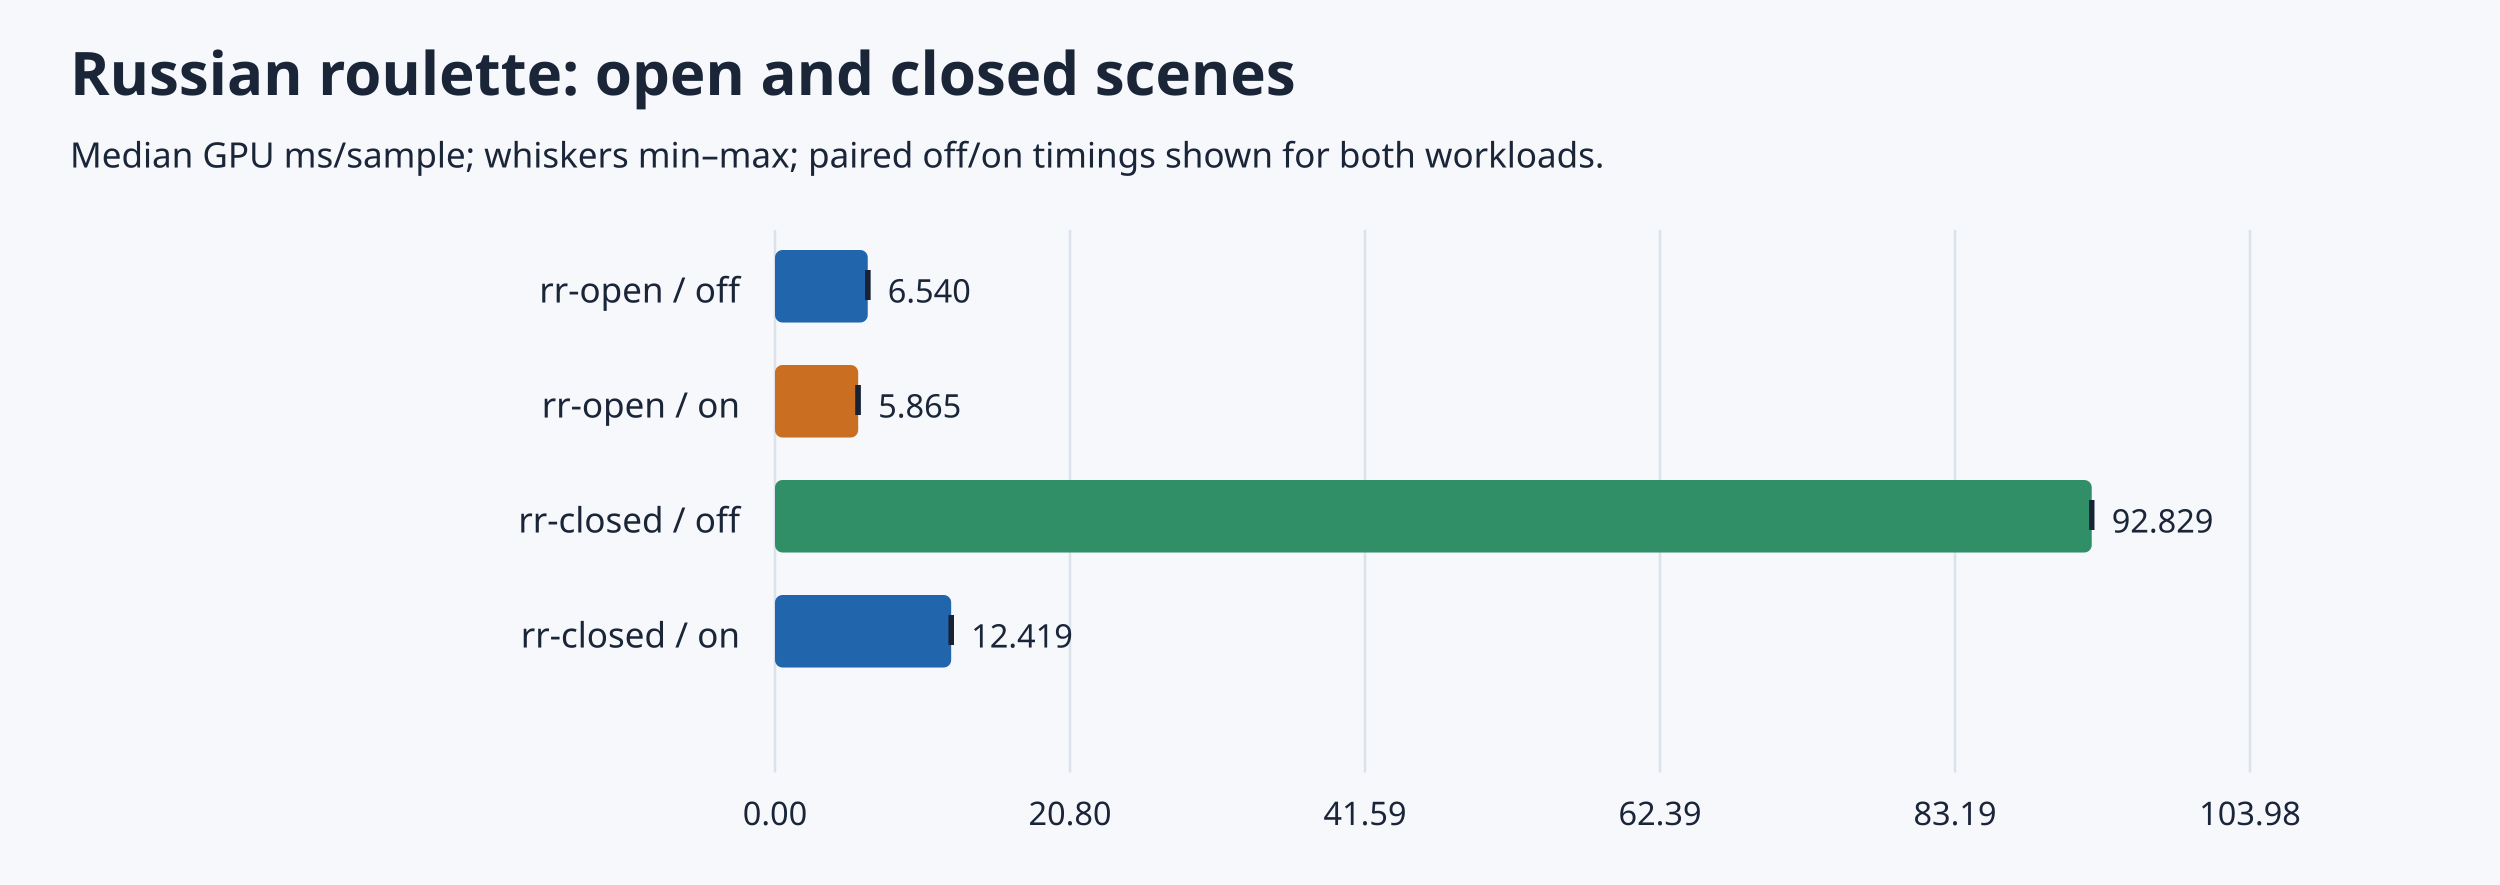
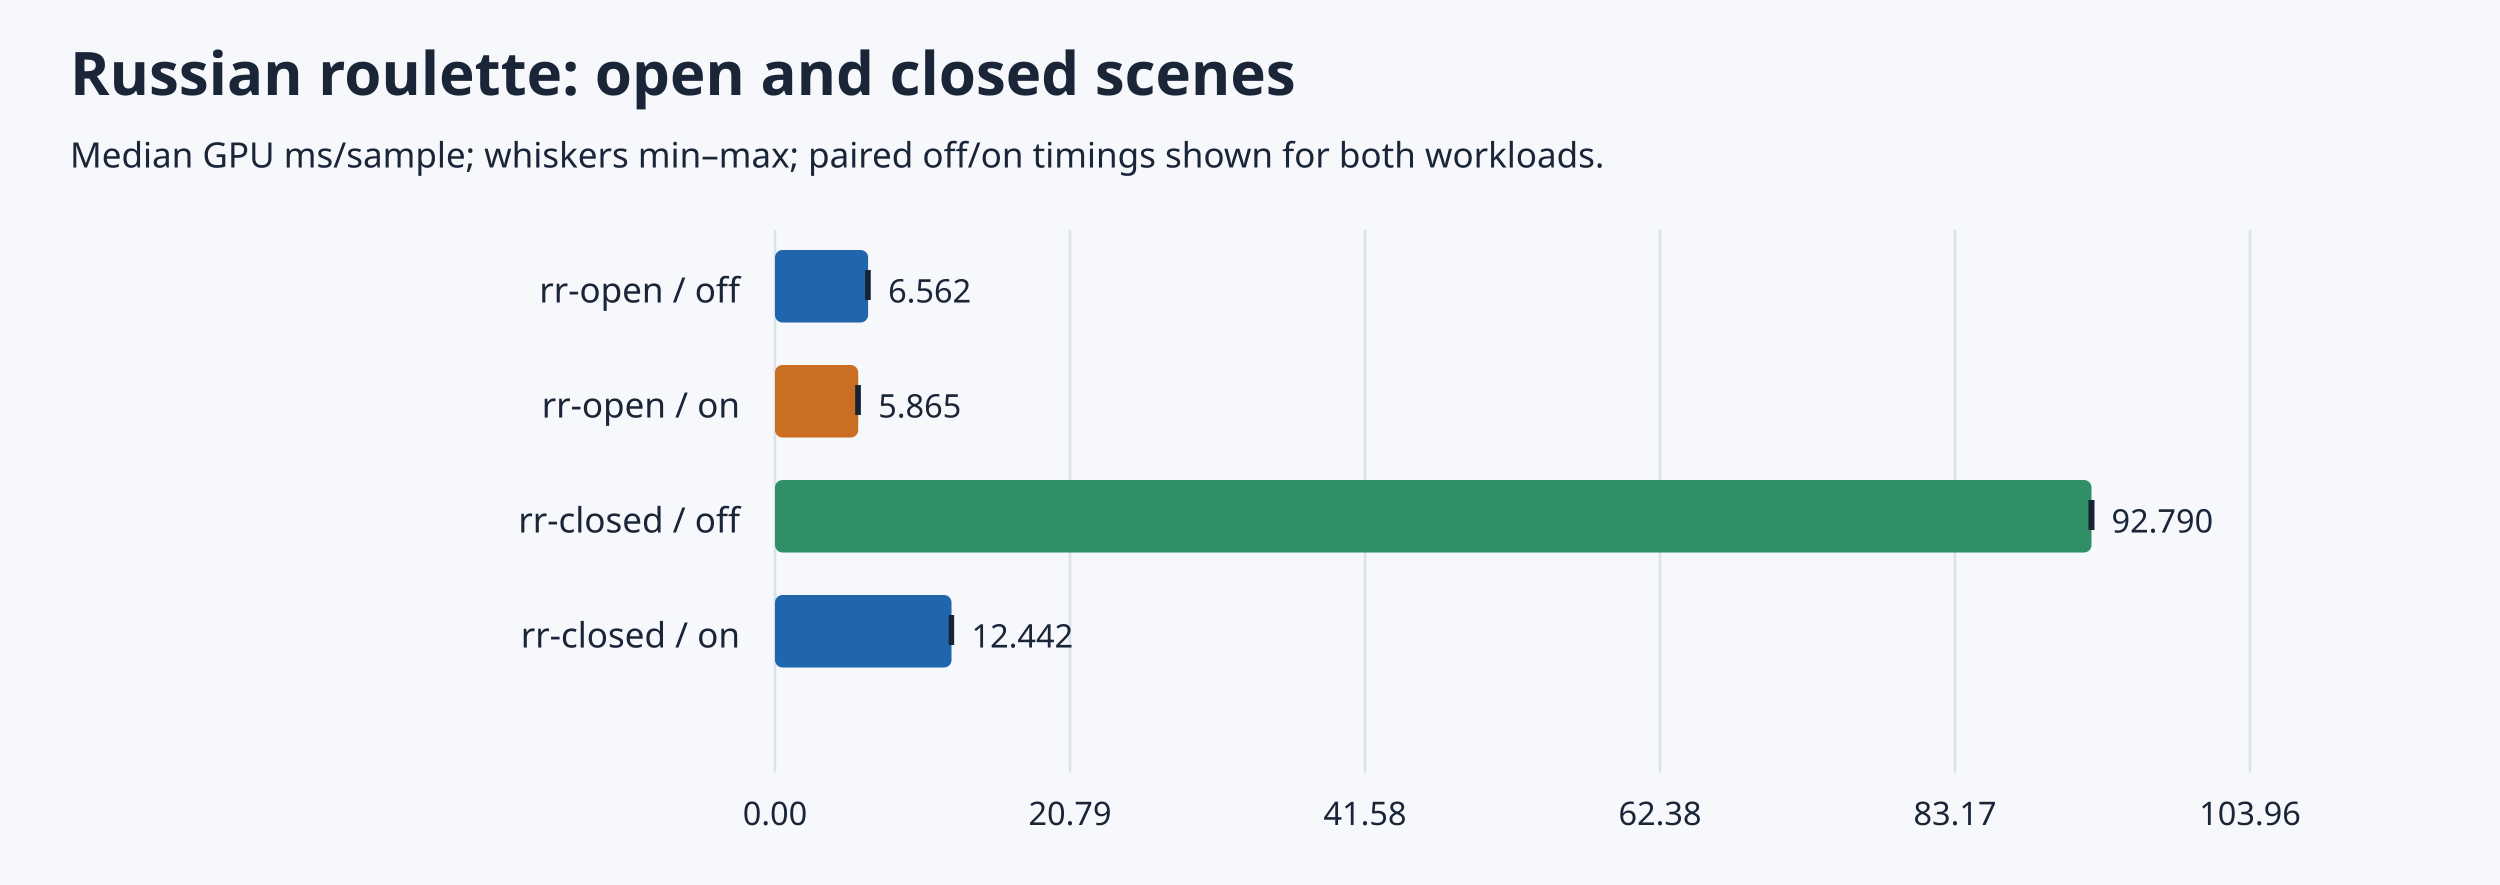
<svg xmlns="http://www.w3.org/2000/svg" width="1000" height="354" viewBox="0 0 1000 354">
  <rect width="1000" height="354" fill="#f6f8fc" />
  <g font-family="system-ui, sans-serif" fill="#1a2538">
    <text x="28" y="38" font-size="24" font-weight="600">Russian roulette: open and closed scenes</text>
    <text x="28" y="67" font-size="14">Median GPU ms/sample; whiskers min–max; paired off/on timings shown for both workloads.</text>
    <path d="M310.00 92 V309" stroke="#dce2ec" />
    <text x="310.00" y="330" text-anchor="middle" font-size="13">0.00</text>
    <path d="M428.00 92 V309" stroke="#dce2ec" />
-     <text x="428.00" y="330" text-anchor="middle" font-size="13">20.80</text>
+     <text x="428.00" y="330" text-anchor="middle" font-size="13">20.79</text>
    <path d="M546.00 92 V309" stroke="#dce2ec" />
-     <text x="546.00" y="330" text-anchor="middle" font-size="13">41.59</text>
+     <text x="546.00" y="330" text-anchor="middle" font-size="13">41.58</text>
    <path d="M664.00 92 V309" stroke="#dce2ec" />
-     <text x="664.00" y="330" text-anchor="middle" font-size="13">62.39</text>
+     <text x="664.00" y="330" text-anchor="middle" font-size="13">62.38</text>
    <path d="M782.00 92 V309" stroke="#dce2ec" />
-     <text x="782.00" y="330" text-anchor="middle" font-size="13">83.19</text>
+     <text x="782.00" y="330" text-anchor="middle" font-size="13">83.17</text>
    <path d="M900.00 92 V309" stroke="#dce2ec" />
-     <text x="900.00" y="330" text-anchor="middle" font-size="13">103.98</text>
+     <text x="900.00" y="330" text-anchor="middle" font-size="13">103.96</text>
    <text x="296" y="121" text-anchor="end" font-size="14">rr-open / off</text>
-     <rect x="310" y="100" width="37.10" height="29" rx="3" fill="#2166ac" />
-     <path d="M347.01 114 H347.26 M347.01 108 V120 M347.26 108 V120" stroke="#172235" stroke-width="2" />
-     <text x="355.10" y="121" font-size="13">6.540</text>
+     <rect x="310" y="100" width="37.24" height="29" rx="3" fill="#2166ac" />
+     <path d="M347.03 114 H347.30 M347.03 108 V120 M347.30 108 V120" stroke="#172235" stroke-width="2" />
+     <text x="355.24" y="121" font-size="13">6.562</text>
    <text x="296" y="167" text-anchor="end" font-size="14">rr-open / on</text>
-     <rect x="310" y="146" width="33.28" height="29" rx="3" fill="#ca6e22" />
-     <path d="M343.08 160 H343.35 M343.08 154 V166 M343.35 154 V166" stroke="#172235" stroke-width="2" />
-     <text x="351.28" y="167" font-size="13">5.865</text>
+     <rect x="310" y="146" width="33.29" height="29" rx="3" fill="#ca6e22" />
+     <path d="M343.07 160 H343.35 M343.07 154 V166 M343.35 154 V166" stroke="#172235" stroke-width="2" />
+     <text x="351.29" y="167" font-size="13">5.865</text>
    <text x="296" y="213" text-anchor="end" font-size="14">rr-closed / off</text>
-     <rect x="310" y="192" width="526.70" height="29" rx="3" fill="#318f68" />
-     <path d="M836.66 206 H836.79 M836.66 200 V212 M836.79 200 V212" stroke="#172235" stroke-width="2" />
-     <text x="844.70" y="213" font-size="13">92.829</text>
+     <rect x="310" y="192" width="526.60" height="29" rx="3" fill="#318f68" />
+     <path d="M836.38 206 H836.79 M836.38 200 V212 M836.79 200 V212" stroke="#172235" stroke-width="2" />
+     <text x="844.60" y="213" font-size="13">92.790</text>
    <text x="296" y="259" text-anchor="end" font-size="14">rr-closed / on</text>
-     <rect x="310" y="238" width="70.47" height="29" rx="3" fill="#2166ac" />
-     <path d="M380.37 252 H380.60 M380.37 246 V258 M380.60 246 V258" stroke="#172235" stroke-width="2" />
-     <text x="388.47" y="259" font-size="13">12.419</text>
+     <rect x="310" y="238" width="70.61" height="29" rx="3" fill="#2166ac" />
+     <path d="M380.47 252 H380.66 M380.47 246 V258 M380.66 246 V258" stroke="#172235" stroke-width="2" />
+     <text x="388.61" y="259" font-size="13">12.442</text>
  </g>
</svg>
